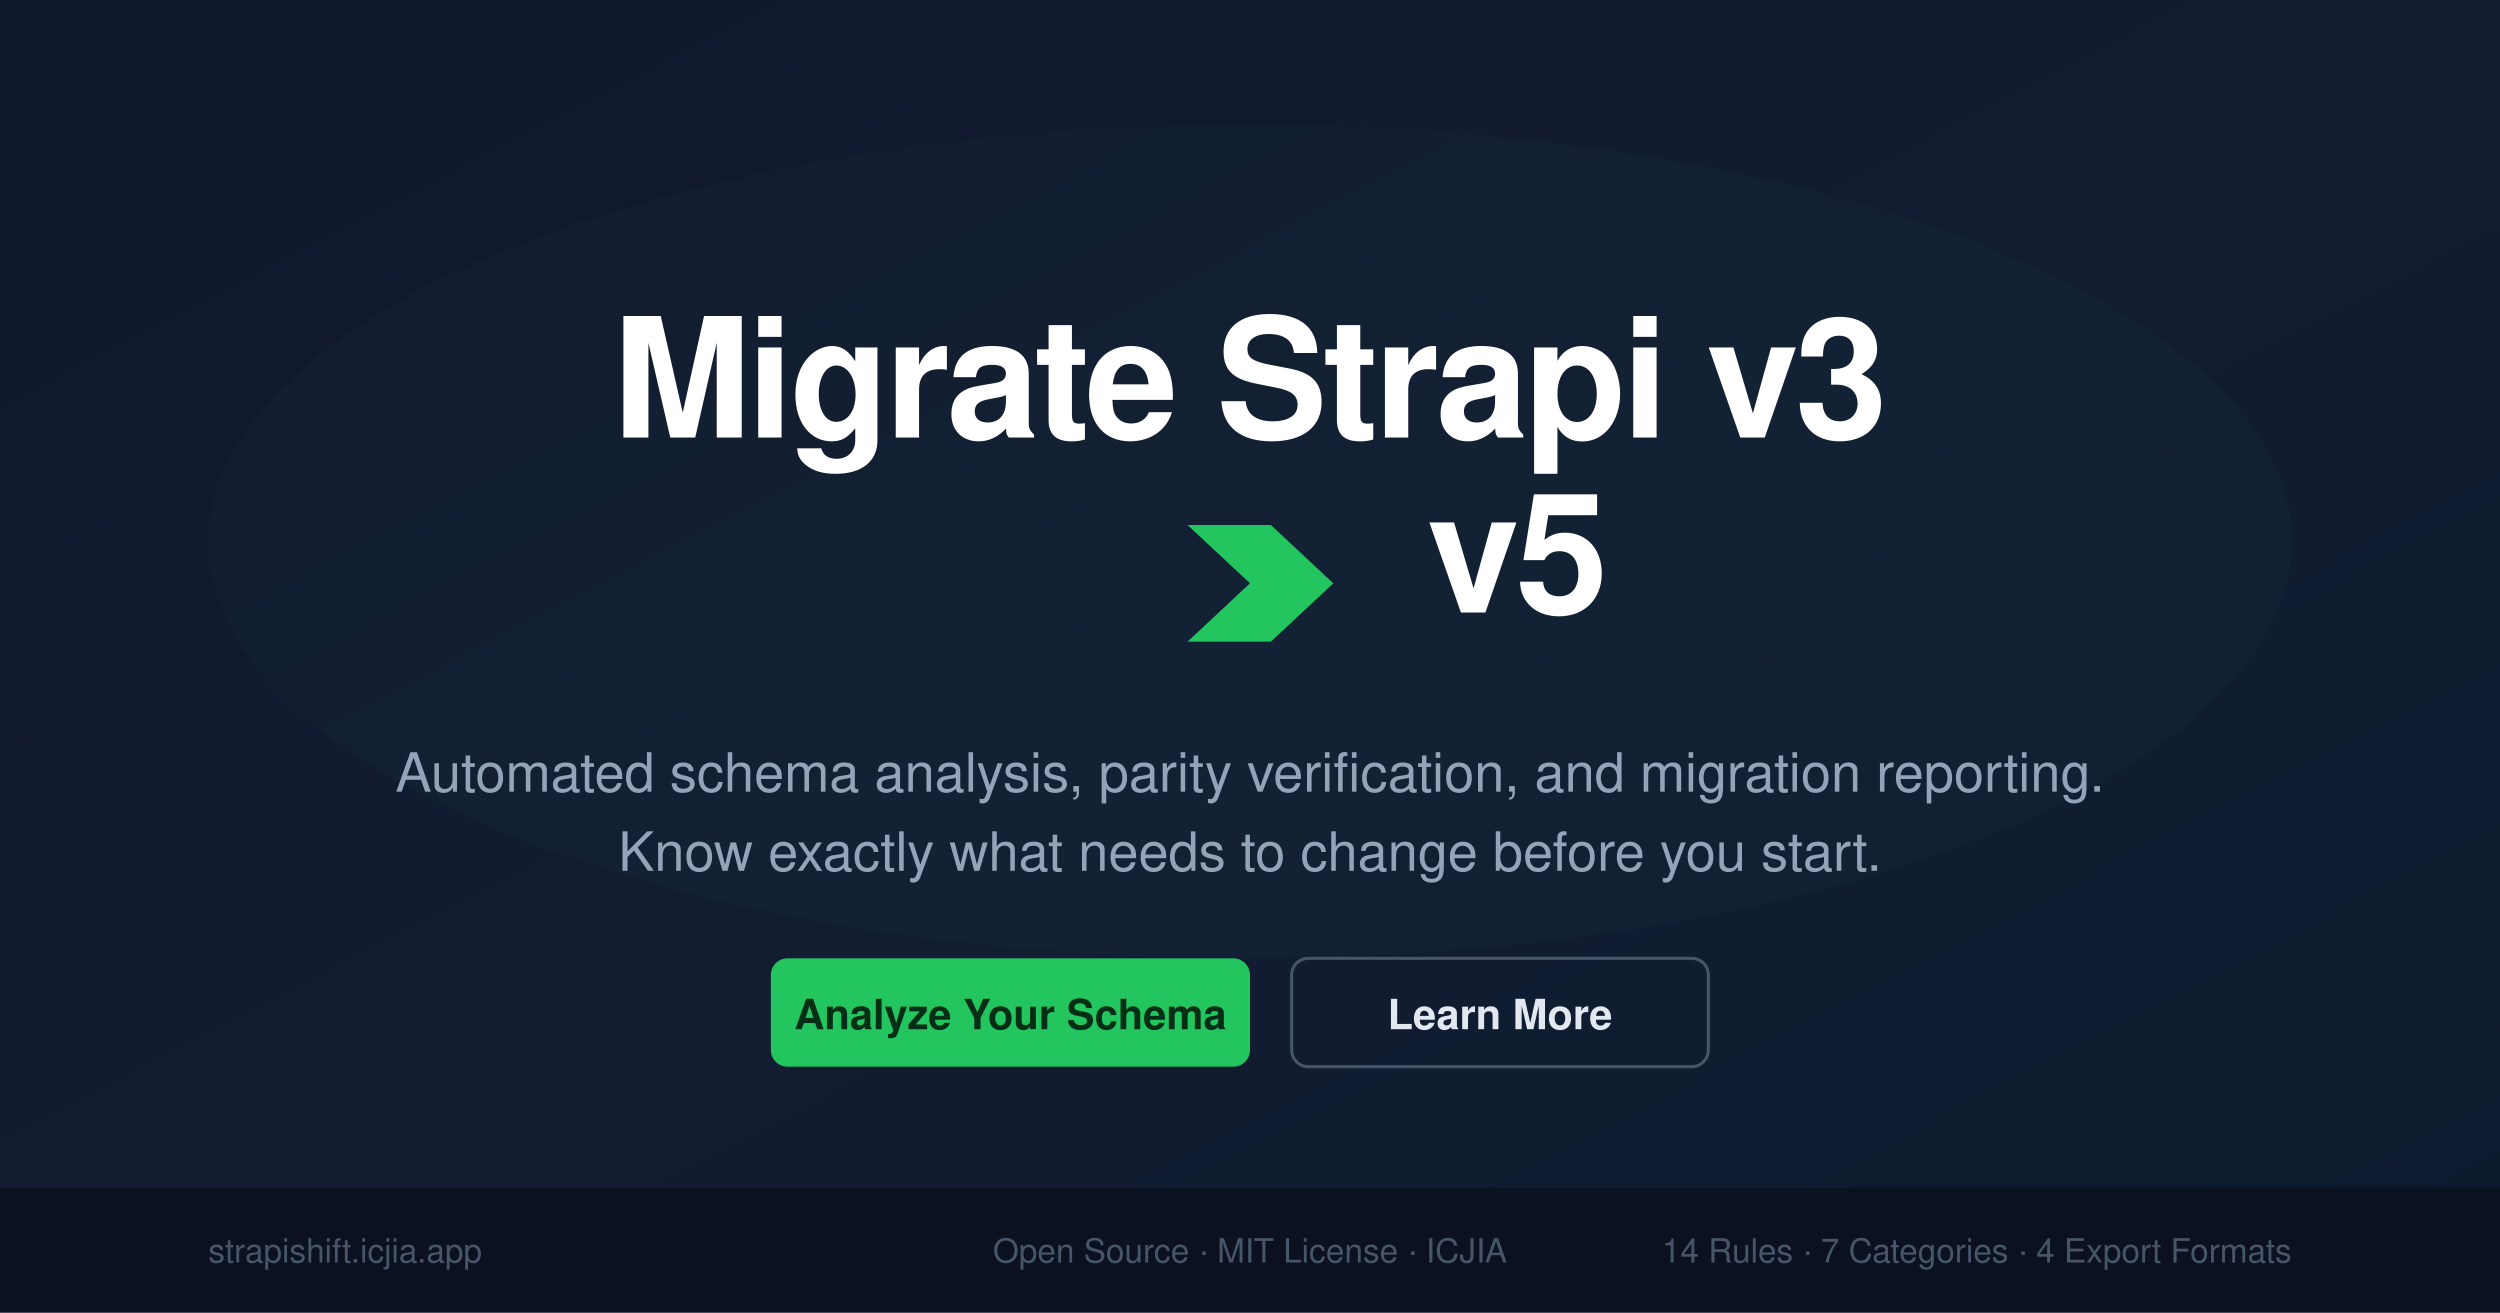
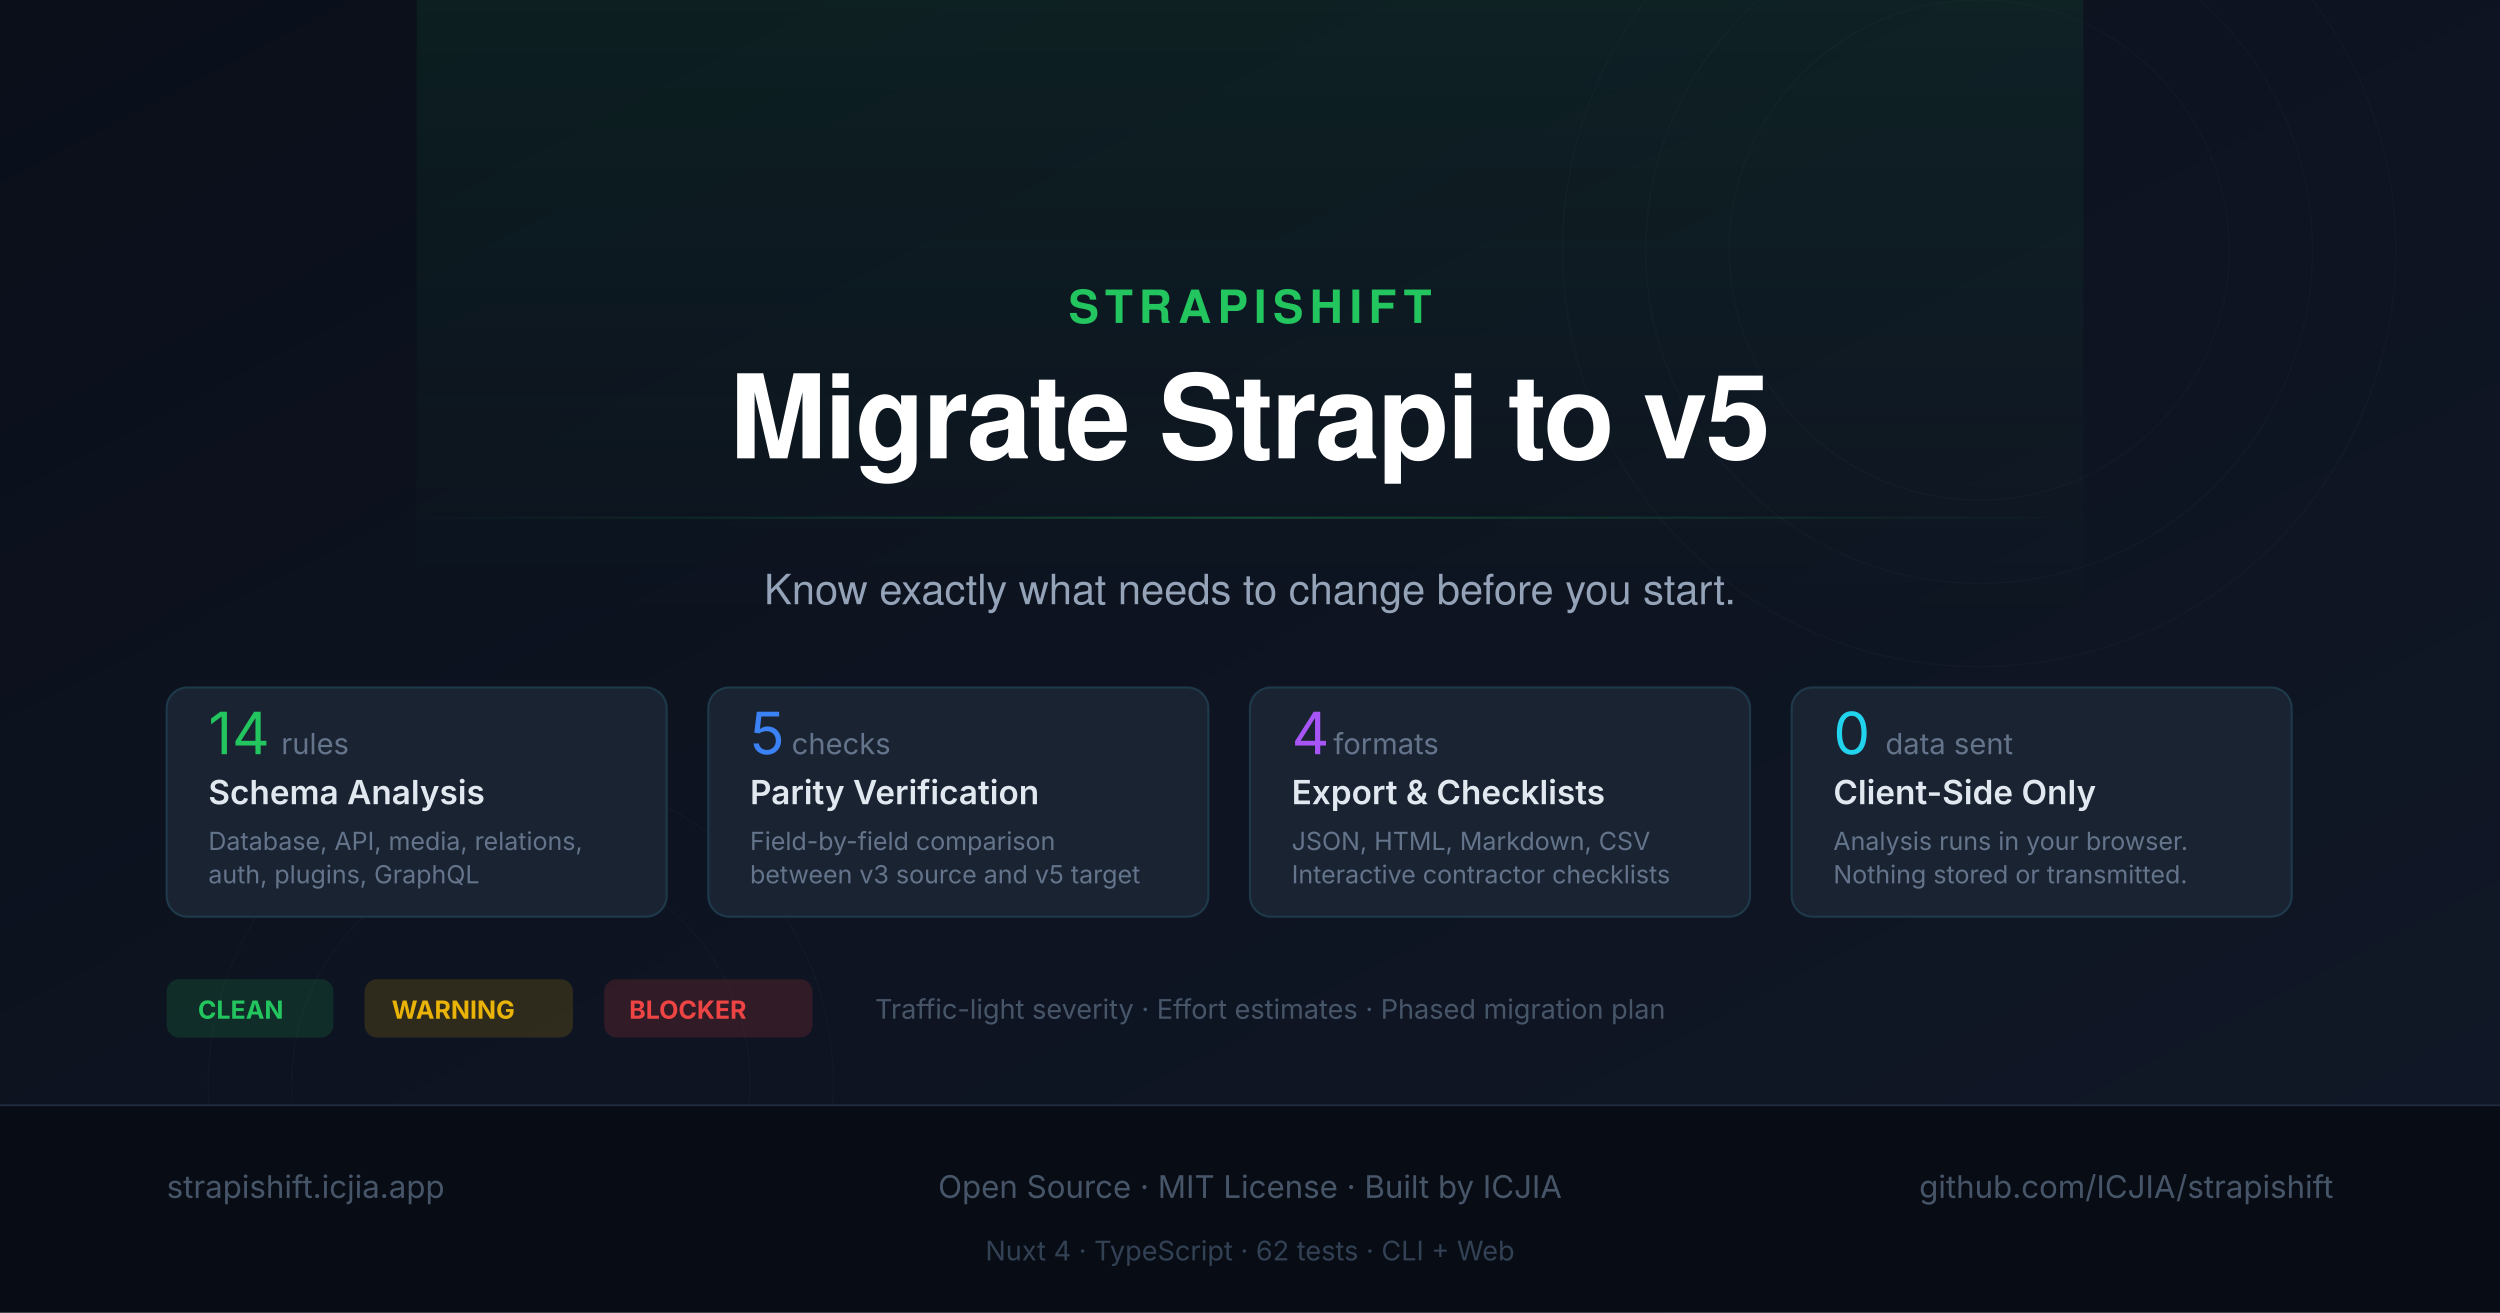
<svg xmlns="http://www.w3.org/2000/svg" width="1200" height="630" viewBox="0 0 1200 630">
  <defs>
    <linearGradient id="bg" x1="0%" y1="0%" x2="100%" y2="100%">
-       <stop offset="0%" style="stop-color:#0f172a" />
-       <stop offset="50%" style="stop-color:#131d32" />
-       <stop offset="100%" style="stop-color:#0c1a2e" />
+       <stop offset="0%" style="stop-color:#0a0f1a" />
+       <stop offset="100%" style="stop-color:#111827" />
+     </linearGradient>
+     <linearGradient id="glow" x1="0%" y1="0%" x2="0%" y2="100%">
+       <stop offset="0%" style="stop-color:#22c55e;stop-opacity:0.08" />
+       <stop offset="100%" style="stop-color:#22c55e;stop-opacity:0" />
+     </linearGradient>
+     <linearGradient id="line-fade" x1="0%" y1="0%" x2="100%" y2="0%">
+       <stop offset="0%" style="stop-color:#22c55e;stop-opacity:0" />
+       <stop offset="50%" style="stop-color:#22c55e;stop-opacity:0.3" />
+       <stop offset="100%" style="stop-color:#22c55e;stop-opacity:0" />
    </linearGradient>
  </defs>
  <rect width="1200" height="630" fill="url(#bg)" />
-   <ellipse cx="600" cy="260" rx="500" ry="200" fill="#22c55e" opacity="0.03" />
-   <text x="600" y="210" font-family="-apple-system, BlinkMacSystemFont, 'Segoe UI', Helvetica, sans-serif" font-size="80" font-weight="800" fill="#ffffff" text-anchor="middle" letter-spacing="-2">
-     Migrate Strapi v3
-   </text>
-   <g transform="translate(600, 280)" text-anchor="middle">
-     <polygon points="-30,-28 10,-28 40,0 10,28 -30,28 0,0" fill="#22c55e" />
-     <text x="85" y="14" font-family="-apple-system, BlinkMacSystemFont, 'Segoe UI', Helvetica, sans-serif" font-size="80" font-weight="800" fill="#ffffff" text-anchor="start" letter-spacing="-2">v5</text>
+   <g opacity="0.04" stroke="#94a3b8" stroke-width="0.5" fill="none">
+     <circle cx="950" cy="120" r="200" />
+     <circle cx="950" cy="120" r="160" />
+     <circle cx="950" cy="120" r="120" />
+     <circle cx="250" cy="520" r="150" />
+     <circle cx="250" cy="520" r="110" />
  </g>
-   <text x="600" y="380" font-family="-apple-system, BlinkMacSystemFont, 'Segoe UI', Helvetica, sans-serif" font-size="26" fill="#94a3b8" text-anchor="middle">
-     Automated schema analysis, parity verification, and migration reporting.
-   </text>
-   <text x="600" y="418" font-family="-apple-system, BlinkMacSystemFont, 'Segoe UI', Helvetica, sans-serif" font-size="26" fill="#94a3b8" text-anchor="middle">
-     Know exactly what needs to change before you start.
-   </text>
-   <rect x="370" y="460" width="230" height="52" rx="8" fill="#22c55e" />
-   <text x="485" y="494" font-family="-apple-system, BlinkMacSystemFont, 'Segoe UI', Helvetica, sans-serif" font-size="20" font-weight="600" fill="#052e16" text-anchor="middle">Analyze Your Schema</text>
-   <rect x="620" y="460" width="200" height="52" rx="8" fill="none" stroke="#475569" stroke-width="1.5" />
-   <text x="720" y="494" font-family="-apple-system, BlinkMacSystemFont, 'Segoe UI', Helvetica, sans-serif" font-size="20" font-weight="600" fill="#e2e8f0" text-anchor="middle">Learn More</text>
-   <rect x="0" y="570" width="1200" height="60" fill="#0b1120" />
-   <text x="100" y="606" font-family="-apple-system, BlinkMacSystemFont, 'Segoe UI', Helvetica, sans-serif" font-size="16" fill="#475569">strapishift.icjia.app</text>
-   <text x="600" y="606" font-family="-apple-system, BlinkMacSystemFont, 'Segoe UI', Helvetica, sans-serif" font-size="16" fill="#475569" text-anchor="middle">Open Source · MIT License · ICJIA</text>
-   <text x="1100" y="606" font-family="-apple-system, BlinkMacSystemFont, 'Segoe UI', Helvetica, sans-serif" font-size="16" fill="#475569" text-anchor="end">14 Rules · 7 Categories · 4 Export Formats</text>
+   <rect x="200" y="0" width="800" height="300" fill="url(#glow)" />
+   <text x="600" y="155" font-family="-apple-system, BlinkMacSystemFont, 'Segoe UI', Helvetica, sans-serif" font-size="22" font-weight="600" fill="#22c55e" text-anchor="middle" letter-spacing="3">STRAPISHIFT</text>
+   <text x="600" y="220" font-family="-apple-system, BlinkMacSystemFont, 'Segoe UI', Helvetica, sans-serif" font-size="56" font-weight="800" fill="#ffffff" text-anchor="middle" letter-spacing="-1">Migrate Strapi to v5</text>
+   <rect x="200" y="248" width="800" height="1" fill="url(#line-fade)" />
+   <text x="600" y="290" font-family="-apple-system, BlinkMacSystemFont, 'Segoe UI', Helvetica, sans-serif" font-size="20" fill="#94a3b8" text-anchor="middle">Know exactly what needs to change before you start.</text>
+   <g transform="translate(80, 330)">
+     <rect x="0" y="0" width="240" height="110" rx="10" fill="#1a2332" stroke="#1e3a4a" stroke-width="1" />
+     <text x="20" y="32" font-family="-apple-system, sans-serif" font-size="28" fill="#22c55e">14</text>
+     <text x="55" y="32" font-family="-apple-system, sans-serif" font-size="14" fill="#64748b">rules</text>
+     <text x="20" y="56" font-family="-apple-system, sans-serif" font-size="16" font-weight="600" fill="#e2e8f0">Schema Analysis</text>
+     <text x="20" y="78" font-family="-apple-system, sans-serif" font-size="12" fill="#64748b">Database, API, media, relations,</text>
+     <text x="20" y="94" font-family="-apple-system, sans-serif" font-size="12" fill="#64748b">auth, plugins, GraphQL</text>
+     <rect x="260" y="0" width="240" height="110" rx="10" fill="#1a2332" stroke="#1e3a4a" stroke-width="1" />
+     <text x="280" y="32" font-family="-apple-system, sans-serif" font-size="28" fill="#3b82f6">5</text>
+     <text x="300" y="32" font-family="-apple-system, sans-serif" font-size="14" fill="#64748b">checks</text>
+     <text x="280" y="56" font-family="-apple-system, sans-serif" font-size="16" font-weight="600" fill="#e2e8f0">Parity Verification</text>
+     <text x="280" y="78" font-family="-apple-system, sans-serif" font-size="12" fill="#64748b">Field-by-field comparison</text>
+     <text x="280" y="94" font-family="-apple-system, sans-serif" font-size="12" fill="#64748b">between v3 source and v5 target</text>
+     <rect x="520" y="0" width="240" height="110" rx="10" fill="#1a2332" stroke="#1e3a4a" stroke-width="1" />
+     <text x="540" y="32" font-family="-apple-system, sans-serif" font-size="28" fill="#a855f7">4</text>
+     <text x="560" y="32" font-family="-apple-system, sans-serif" font-size="14" fill="#64748b">formats</text>
+     <text x="540" y="56" font-family="-apple-system, sans-serif" font-size="16" font-weight="600" fill="#e2e8f0">Export &amp; Checklists</text>
+     <text x="540" y="78" font-family="-apple-system, sans-serif" font-size="12" fill="#64748b">JSON, HTML, Markdown, CSV</text>
+     <text x="540" y="94" font-family="-apple-system, sans-serif" font-size="12" fill="#64748b">Interactive contractor checklists</text>
+     <rect x="780" y="0" width="240" height="110" rx="10" fill="#1a2332" stroke="#1e3a4a" stroke-width="1" />
+     <text x="800" y="32" font-family="-apple-system, sans-serif" font-size="28" fill="#22d3ee">0</text>
+     <text x="825" y="32" font-family="-apple-system, sans-serif" font-size="14" fill="#64748b">data sent</text>
+     <text x="800" y="56" font-family="-apple-system, sans-serif" font-size="16" font-weight="600" fill="#e2e8f0">Client-Side Only</text>
+     <text x="800" y="78" font-family="-apple-system, sans-serif" font-size="12" fill="#64748b">Analysis runs in your browser.</text>
+     <text x="800" y="94" font-family="-apple-system, sans-serif" font-size="12" fill="#64748b">Nothing stored or transmitted.</text>
+   </g>
+   <g transform="translate(80, 470)">
+     <rect x="0" y="0" width="80" height="28" rx="6" fill="#22c55e" opacity="0.15" />
+     <text x="15" y="19" font-family="-apple-system, sans-serif" font-size="12" font-weight="700" fill="#22c55e">CLEAN</text>
+     <rect x="95" y="0" width="100" height="28" rx="6" fill="#eab308" opacity="0.15" />
+     <text x="108" y="19" font-family="-apple-system, sans-serif" font-size="12" font-weight="700" fill="#eab308">WARNING</text>
+     <rect x="210" y="0" width="100" height="28" rx="6" fill="#ef4444" opacity="0.15" />
+     <text x="222" y="19" font-family="-apple-system, sans-serif" font-size="12" font-weight="700" fill="#ef4444">BLOCKER</text>
+     <text x="340" y="19" font-family="-apple-system, sans-serif" font-size="13" fill="#475569">Traffic-light severity · Effort estimates · Phased migration plan</text>
+   </g>
+   <rect x="0" y="530" width="1200" height="100" fill="#080c14" />
+   <rect x="0" y="530" width="1200" height="1" fill="#1e293b" />
+   <text x="80" y="575" font-family="-apple-system, sans-serif" font-size="15" fill="#475569">strapishift.icjia.app</text>
+   <text x="600" y="575" font-family="-apple-system, sans-serif" font-size="15" fill="#475569" text-anchor="middle">Open Source · MIT License · Built by ICJIA</text>
+   <text x="1120" y="575" font-family="-apple-system, sans-serif" font-size="15" fill="#475569" text-anchor="end">github.com/ICJIA/strapishift</text>
+   <text x="600" y="605" font-family="-apple-system, sans-serif" font-size="13" fill="#334155" text-anchor="middle">Nuxt 4 · TypeScript · 62 tests · CLI + Web</text>
</svg>
